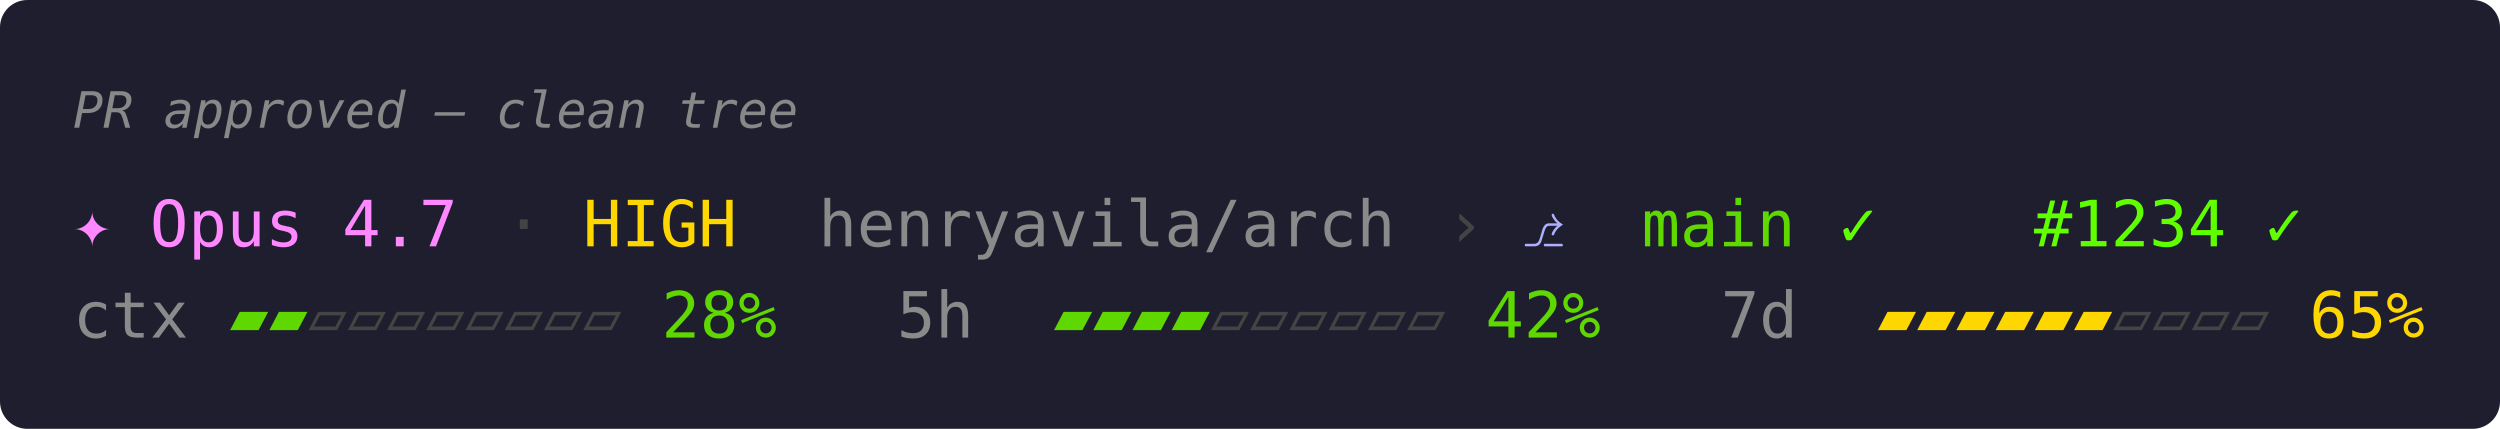
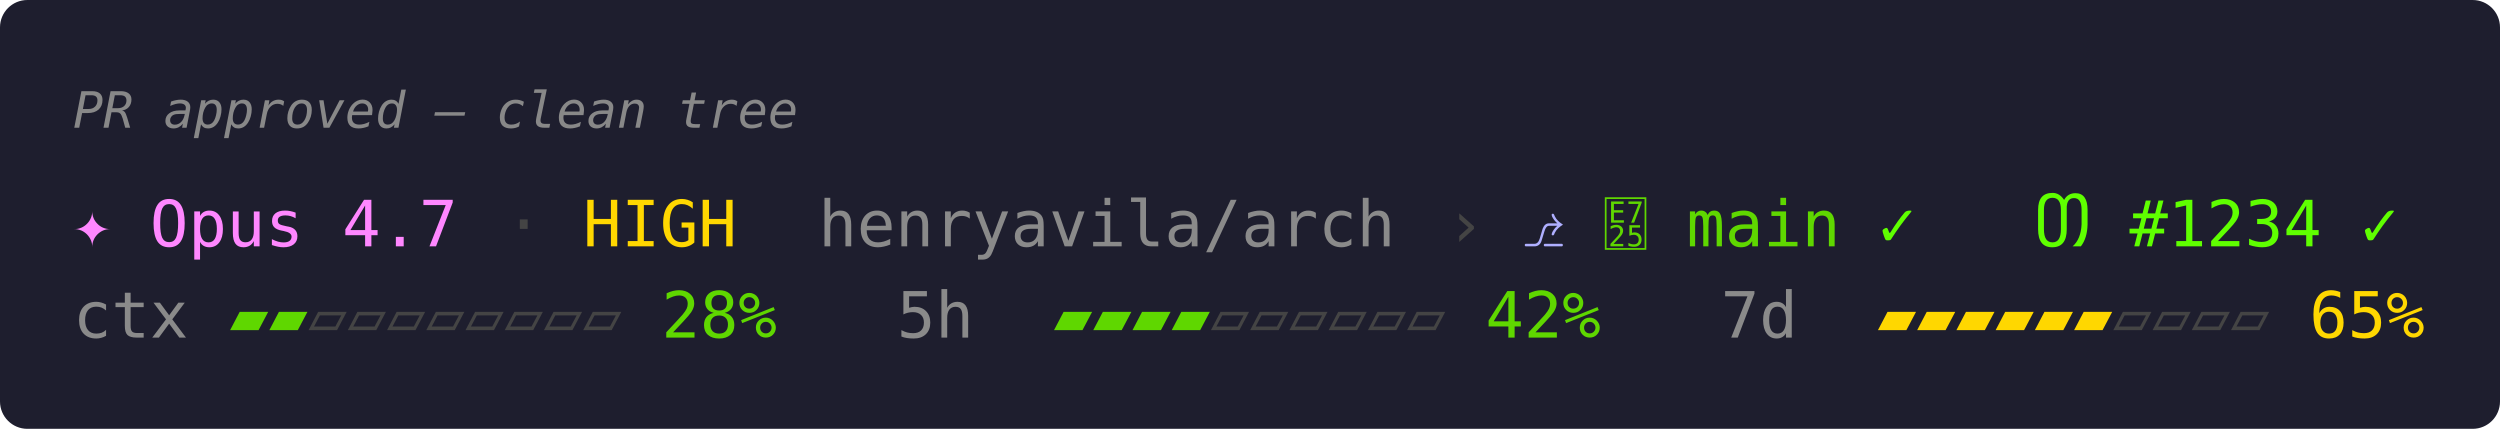
<svg xmlns="http://www.w3.org/2000/svg" width="548" height="94" font-family="JetBrains Mono, Fira Code, Menlo, Consolas, monospace" font-size="14">
  <rect width="548" height="94" rx="6" fill="#1e1e2e" />
  <text x="16" y="28" fill="#888" font-size="11" font-style="italic">PR approved — clean tree</text>
  <text x="16.0" y="54.0" fill="#ff87ff" xml:space="preserve">✦ Opus 4.7</text>
  <text x="102.0" y="54.0" fill="#e0e0e0" xml:space="preserve"> </text>
  <text x="110.6" y="54.0" fill="#444444" xml:space="preserve">·</text>
  <text x="119.2" y="54.0" fill="#e0e0e0" xml:space="preserve"> </text>
  <text x="127.8" y="54.0" fill="#ffd700" xml:space="preserve">HIGH</text>
  <text x="162.2" y="54.0" fill="#e0e0e0" xml:space="preserve">  </text>
  <text x="179.4" y="54.0" fill="#8a8a8a" xml:space="preserve">henryavila/arch</text>
  <text x="308.4" y="54.0" fill="#e0e0e0" xml:space="preserve"> </text>
  <text x="317.0" y="54.0" fill="#444444" xml:space="preserve">›</text>
  <text x="325.6" y="54.0" fill="#e0e0e0" xml:space="preserve"> </text>
  <text x="334.2" y="54.0" fill="#afafff" xml:space="preserve">⎇ </text>
-   <text x="351.4" y="54.0" fill="#5fd700" xml:space="preserve"> main</text>
-   <text x="394.4" y="54.0" fill="#e0e0e0" xml:space="preserve"> </text>
-   <text x="403.0" y="54.0" fill="#5fff00" xml:space="preserve">✓</text>
-   <text x="411.6" y="54.0" fill="#e0e0e0" xml:space="preserve">   </text>
-   <text x="437.4" y="54.0" fill="#5fff00" xml:space="preserve"> #1234 ✓</text>
+   <text x="351.4" y="54.0" fill="#5fd700" xml:space="preserve"> main</text>
+   <text x="403.0" y="54.0" fill="#e0e0e0" xml:space="preserve"> </text>
+   <text x="411.6" y="54.0" fill="#5fff00" xml:space="preserve">✓</text>
+   <text x="420.2" y="54.0" fill="#e0e0e0" xml:space="preserve">   </text>
+   <text x="446.0" y="54.0" fill="#5fff00" xml:space="preserve"> #1234 ✓</text>
  <text x="16.0" y="74.0" fill="#8a8a8a" xml:space="preserve">ctx</text>
  <text x="41.8" y="74.0" fill="#e0e0e0" xml:space="preserve"> </text>
  <text x="50.4" y="74.0" fill="#5fd700" xml:space="preserve">▰</text>
  <text x="59.0" y="74.0" fill="#5fd700" xml:space="preserve">▰</text>
  <text x="67.6" y="74.0" fill="#444444" xml:space="preserve">▱</text>
  <text x="76.2" y="74.0" fill="#444444" xml:space="preserve">▱</text>
  <text x="84.8" y="74.0" fill="#444444" xml:space="preserve">▱</text>
  <text x="93.4" y="74.0" fill="#444444" xml:space="preserve">▱</text>
  <text x="102.0" y="74.0" fill="#444444" xml:space="preserve">▱</text>
  <text x="110.6" y="74.0" fill="#444444" xml:space="preserve">▱</text>
  <text x="119.2" y="74.0" fill="#444444" xml:space="preserve">▱</text>
  <text x="127.8" y="74.0" fill="#444444" xml:space="preserve">▱</text>
  <text x="136.4" y="74.0" fill="#e0e0e0" xml:space="preserve"> </text>
  <text x="145.0" y="74.0" fill="#5fd700" xml:space="preserve">28%</text>
  <text x="170.8" y="74.0" fill="#e0e0e0" xml:space="preserve">   </text>
  <text x="196.6" y="74.0" fill="#8a8a8a" xml:space="preserve">5h</text>
  <text x="213.8" y="74.0" fill="#e0e0e0" xml:space="preserve">  </text>
  <text x="231.0" y="74.0" fill="#5fd700" xml:space="preserve">▰</text>
  <text x="239.6" y="74.0" fill="#5fd700" xml:space="preserve">▰</text>
  <text x="248.2" y="74.0" fill="#5fd700" xml:space="preserve">▰</text>
  <text x="256.8" y="74.0" fill="#5fd700" xml:space="preserve">▰</text>
  <text x="265.4" y="74.0" fill="#444444" xml:space="preserve">▱</text>
  <text x="274.0" y="74.0" fill="#444444" xml:space="preserve">▱</text>
  <text x="282.6" y="74.0" fill="#444444" xml:space="preserve">▱</text>
  <text x="291.2" y="74.0" fill="#444444" xml:space="preserve">▱</text>
  <text x="299.8" y="74.0" fill="#444444" xml:space="preserve">▱</text>
  <text x="308.4" y="74.0" fill="#444444" xml:space="preserve">▱</text>
  <text x="317.0" y="74.0" fill="#e0e0e0" xml:space="preserve"> </text>
  <text x="325.6" y="74.0" fill="#5fd700" xml:space="preserve">42%</text>
  <text x="351.4" y="74.0" fill="#e0e0e0" xml:space="preserve">   </text>
  <text x="377.2" y="74.0" fill="#8a8a8a" xml:space="preserve">7d</text>
  <text x="394.4" y="74.0" fill="#e0e0e0" xml:space="preserve">  </text>
  <text x="411.6" y="74.0" fill="#ffd700" xml:space="preserve">▰</text>
  <text x="420.2" y="74.0" fill="#ffd700" xml:space="preserve">▰</text>
  <text x="428.8" y="74.0" fill="#ffd700" xml:space="preserve">▰</text>
  <text x="437.4" y="74.0" fill="#ffd700" xml:space="preserve">▰</text>
  <text x="446.0" y="74.0" fill="#ffd700" xml:space="preserve">▰</text>
  <text x="454.6" y="74.0" fill="#ffd700" xml:space="preserve">▰</text>
  <text x="463.2" y="74.0" fill="#444444" xml:space="preserve">▱</text>
  <text x="471.8" y="74.0" fill="#444444" xml:space="preserve">▱</text>
  <text x="480.4" y="74.0" fill="#444444" xml:space="preserve">▱</text>
  <text x="489.0" y="74.0" fill="#444444" xml:space="preserve">▱</text>
  <text x="497.6" y="74.0" fill="#e0e0e0" xml:space="preserve"> </text>
  <text x="506.2" y="74.0" fill="#ffd700" xml:space="preserve">65%</text>
</svg>
